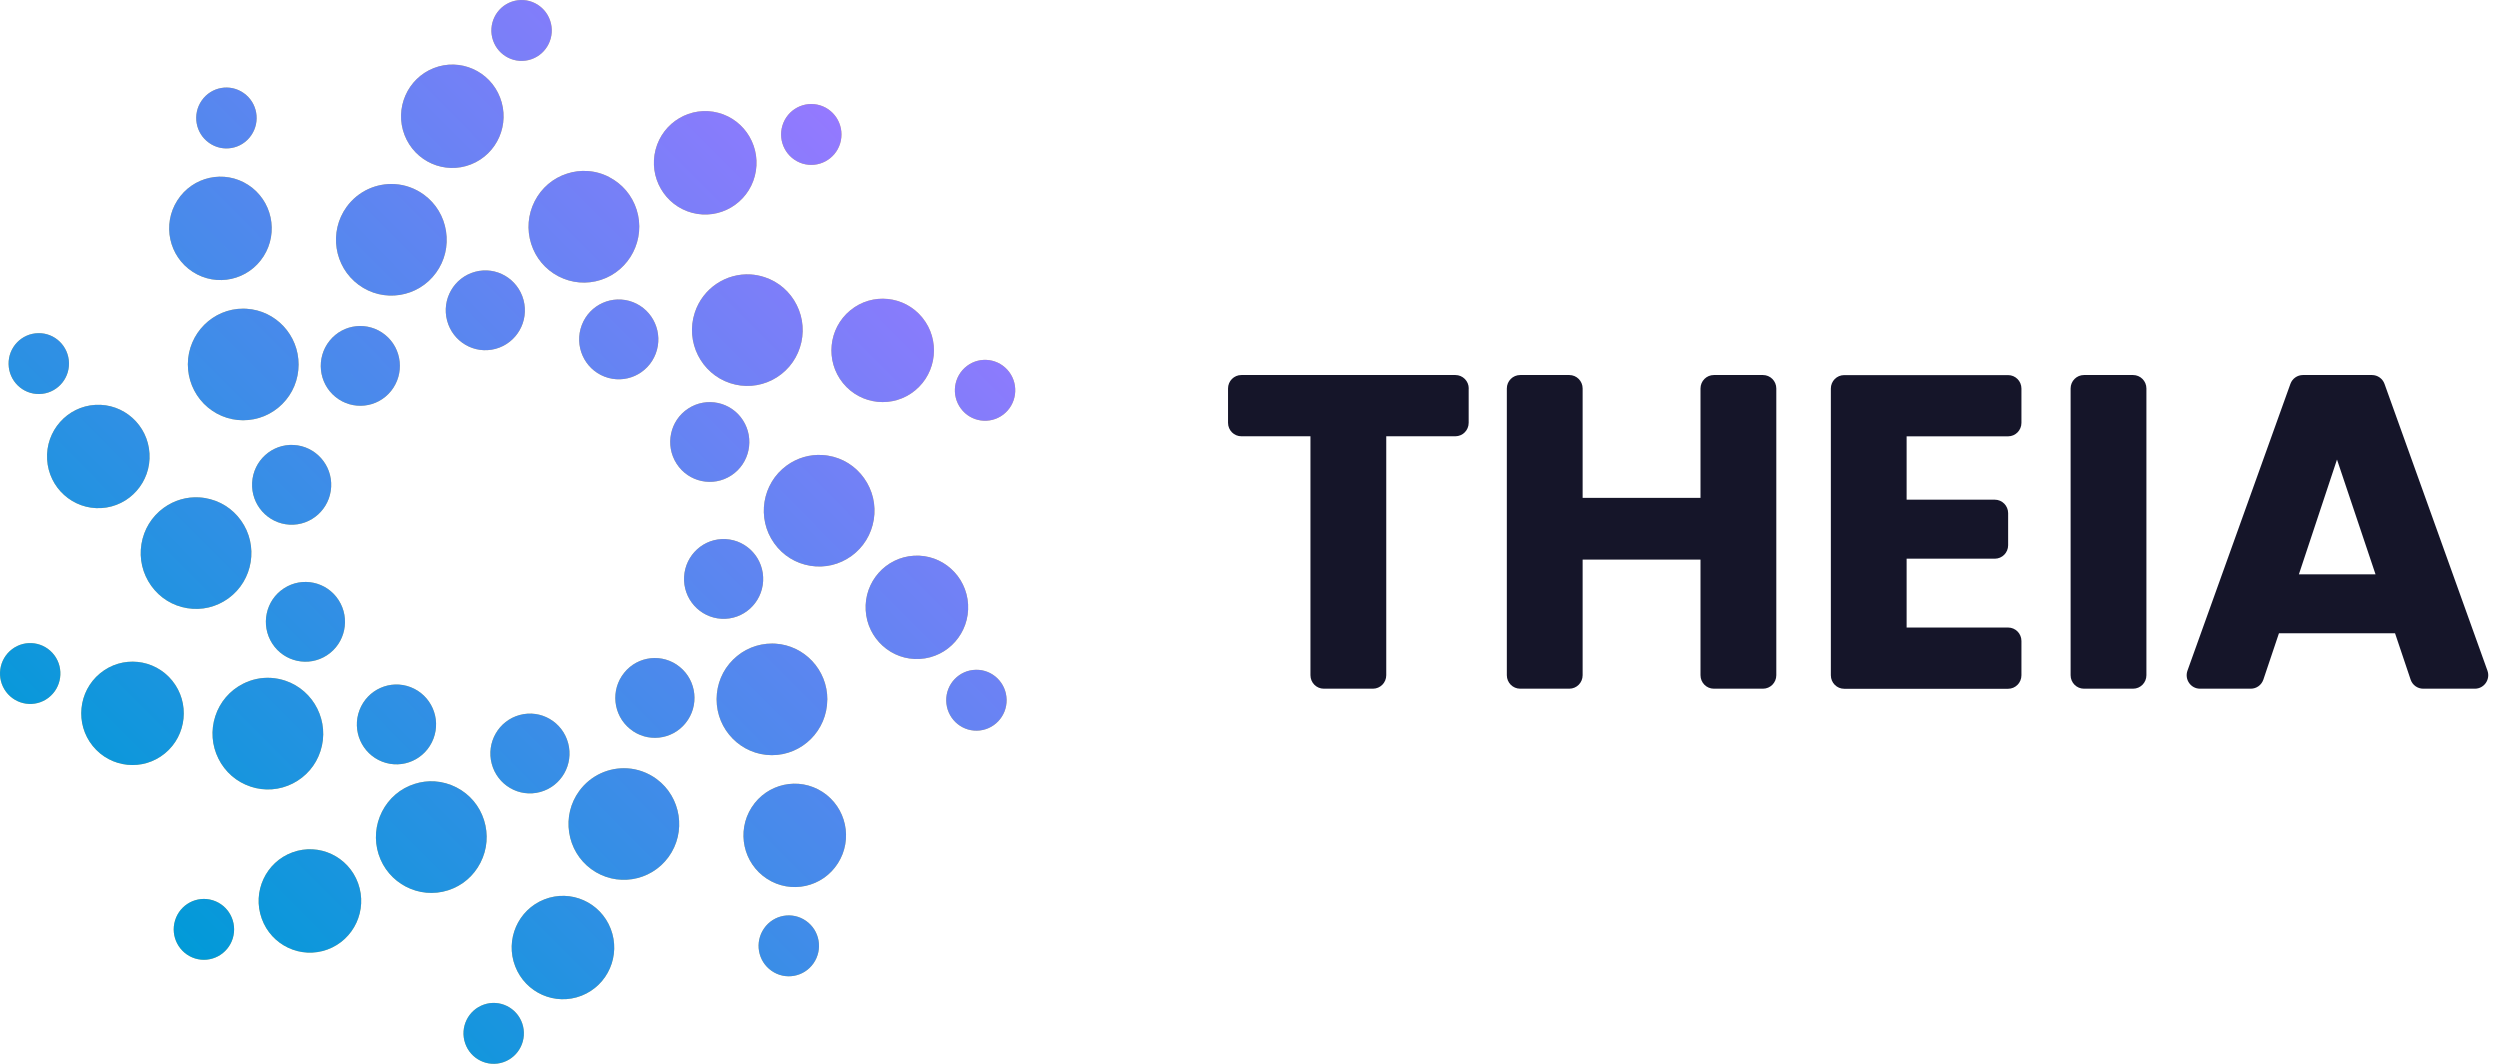
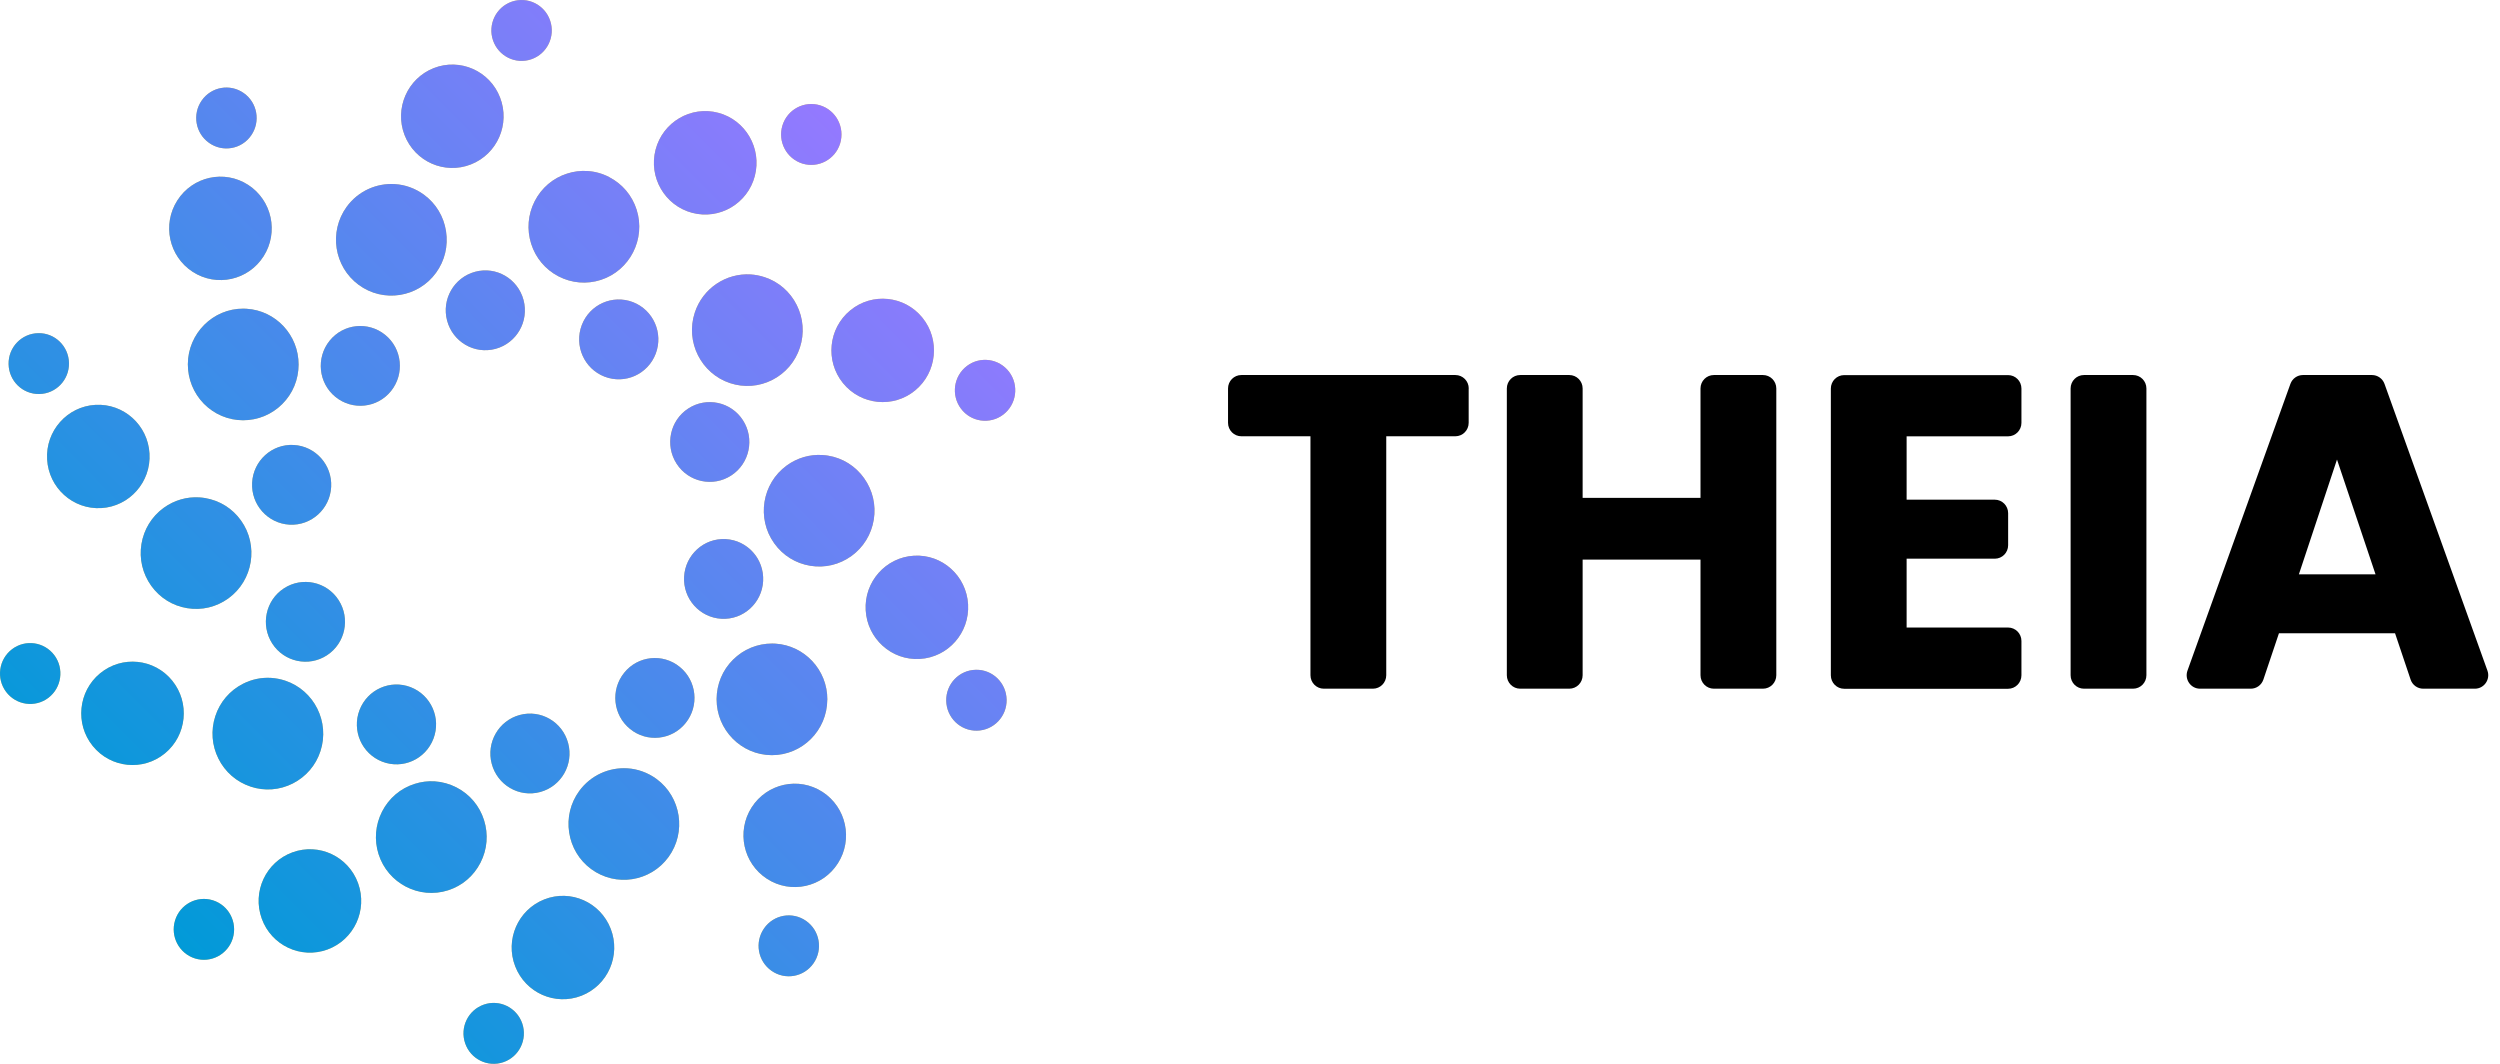
<svg xmlns="http://www.w3.org/2000/svg" width="94" height="40" viewBox="0 0 94 40" fill="none">
  <path d="M22.227 32.676C23.153 33.359 24.458 33.157 25.137 32.223C25.815 31.29 25.613 29.974 24.688 29.291C24.354 29.046 23.972 28.913 23.588 28.889C22.905 28.847 22.213 29.146 21.778 29.743C21.449 30.196 21.315 30.749 21.401 31.304C21.486 31.857 21.778 32.345 22.227 32.676Z" fill="#E9C259" />
  <path d="M31.108 26.304C31.113 25.188 30.247 24.269 29.155 24.201C29.116 24.199 29.076 24.197 29.035 24.197C28.479 24.197 27.956 24.411 27.56 24.806C27.164 25.2 26.947 25.727 26.944 26.287C26.94 27.445 27.87 28.387 29.016 28.394C30.164 28.399 31.102 27.461 31.106 26.304H31.108Z" fill="#E9C259" />
  <path d="M32.488 17.977C32.164 17.522 31.683 17.221 31.134 17.132C31.064 17.12 30.993 17.113 30.923 17.109C30.446 17.078 29.977 17.216 29.583 17.501C28.652 18.177 28.44 19.491 29.111 20.429C29.435 20.884 29.916 21.182 30.465 21.273C31.016 21.364 31.564 21.231 32.016 20.905C32.467 20.578 32.763 20.093 32.854 19.54C32.944 18.987 32.812 18.431 32.488 17.977Z" fill="#E9C259" />
  <path d="M22.907 6.659C22.646 6.523 22.366 6.446 22.083 6.43C21.829 6.414 21.572 6.446 21.32 6.528C20.79 6.698 20.359 7.067 20.104 7.566C19.85 8.065 19.803 8.632 19.972 9.167C20.141 9.701 20.507 10.135 21.002 10.392C21.498 10.648 22.06 10.695 22.59 10.525C23.683 10.172 24.287 8.987 23.938 7.886C23.768 7.351 23.403 6.918 22.907 6.661V6.659Z" fill="#E9C259" />
  <path d="M28.75 10.422C28.576 10.364 28.4 10.331 28.227 10.319C27.305 10.263 26.424 10.832 26.123 11.757C25.764 12.855 26.359 14.043 27.449 14.405C27.977 14.58 28.541 14.538 29.037 14.286C29.532 14.034 29.902 13.602 30.076 13.07C30.25 12.538 30.208 11.969 29.958 11.47C29.708 10.97 29.28 10.597 28.752 10.422H28.75Z" fill="#E9C259" />
  <path d="M16.852 33.474C17.382 33.303 17.813 32.935 18.067 32.435C18.322 31.936 18.368 31.369 18.199 30.835C18.03 30.301 17.665 29.867 17.169 29.61C16.908 29.475 16.628 29.398 16.345 29.379C16.091 29.363 15.834 29.395 15.581 29.477C15.051 29.647 14.621 30.016 14.366 30.515C14.112 31.015 14.065 31.582 14.234 32.116C14.584 33.217 15.76 33.826 16.852 33.474Z" fill="#E9C259" />
  <path d="M9.422 29.577C9.95 29.752 10.514 29.71 11.01 29.458C11.505 29.206 11.876 28.775 12.049 28.243C12.408 27.144 11.813 25.956 10.723 25.592C10.549 25.534 10.373 25.501 10.195 25.489C9.832 25.466 9.468 25.541 9.135 25.711C8.64 25.963 8.269 26.395 8.096 26.927C7.922 27.459 7.964 28.028 8.214 28.527C8.464 29.027 8.892 29.4 9.42 29.575L9.422 29.577Z" fill="#E9C259" />
  <path d="M7.063 13.695C7.063 14.255 7.276 14.783 7.667 15.182C8.059 15.578 8.582 15.8 9.137 15.802C9.693 15.802 10.216 15.588 10.612 15.193C11.008 14.799 11.225 14.272 11.227 13.712C11.232 12.597 10.366 11.677 9.274 11.61C9.235 11.607 9.195 11.605 9.153 11.605C8.005 11.6 7.068 12.538 7.063 13.695Z" fill="#E9C259" />
  <path d="M5.684 22.023C6.008 22.477 6.489 22.778 7.038 22.867C7.586 22.958 8.137 22.825 8.589 22.498C9.519 21.822 9.732 20.508 9.061 19.57C8.737 19.115 8.255 18.817 7.707 18.726C7.637 18.714 7.566 18.707 7.496 18.702C7.019 18.672 6.549 18.81 6.156 19.094C5.705 19.421 5.408 19.906 5.318 20.459C5.228 21.012 5.36 21.567 5.684 22.023Z" fill="#E9C259" />
  <path d="M15.945 7.324C15.611 7.079 15.23 6.946 14.845 6.922C14.162 6.88 13.47 7.179 13.035 7.776C12.357 8.71 12.558 10.025 13.484 10.709C14.41 11.393 15.716 11.19 16.394 10.257C16.723 9.804 16.857 9.251 16.771 8.696C16.686 8.143 16.394 7.655 15.945 7.324Z" fill="#E9C259" />
  <path d="M30.31 34.627C29.796 34.263 29.088 34.389 28.729 34.907C28.368 35.425 28.493 36.139 29.007 36.5C29.52 36.864 30.229 36.738 30.588 36.22C30.949 35.702 30.824 34.988 30.31 34.627Z" fill="#E9C259" />
  <path d="M18.195 37.772C17.602 37.977 17.285 38.628 17.489 39.225C17.692 39.823 18.338 40.142 18.931 39.937C19.523 39.732 19.84 39.081 19.637 38.483C19.433 37.886 18.787 37.566 18.195 37.772Z" fill="#E9C259" />
  <path d="M8.001 33.85C7.401 33.665 6.767 34.004 6.582 34.608C6.397 35.212 6.735 35.851 7.334 36.038C7.934 36.222 8.568 35.884 8.753 35.28C8.936 34.675 8.6 34.036 8.001 33.85Z" fill="#E9C259" />
  <path d="M0.453 24.41C-0.047 24.79 -0.149 25.506 0.228 26.012C0.605 26.516 1.316 26.619 1.818 26.239C2.318 25.858 2.42 25.142 2.043 24.636C1.665 24.132 0.955 24.029 0.453 24.41Z" fill="#E9C259" />
  <path d="M1.478 14.815C2.105 14.804 2.605 14.283 2.594 13.651C2.582 13.019 2.066 12.515 1.439 12.527C0.811 12.538 0.311 13.059 0.323 13.691C0.334 14.323 0.851 14.827 1.478 14.815Z" fill="#E9C259" />
  <path d="M7.862 5.373C8.376 5.737 9.084 5.611 9.443 5.093C9.804 4.575 9.679 3.861 9.165 3.5C8.651 3.136 7.943 3.262 7.584 3.78C7.223 4.298 7.348 5.012 7.862 5.373Z" fill="#E9C259" />
  <path d="M19.979 2.228C20.572 2.023 20.889 1.372 20.685 0.774C20.482 0.177 19.836 -0.143 19.243 0.063C18.651 0.268 18.334 0.919 18.537 1.516C18.741 2.114 19.387 2.433 19.979 2.228Z" fill="#E9C259" />
  <path d="M30.171 6.15C30.77 6.334 31.405 5.996 31.59 5.392C31.773 4.787 31.437 4.148 30.838 3.961C30.238 3.777 29.604 4.115 29.419 4.72C29.236 5.324 29.572 5.963 30.171 6.15Z" fill="#E9C259" />
  <path d="M37.721 15.59C38.221 15.21 38.323 14.493 37.946 13.987C37.569 13.483 36.858 13.38 36.356 13.761C35.856 14.141 35.754 14.857 36.131 15.364C36.509 15.87 37.219 15.97 37.721 15.59Z" fill="#E9C259" />
  <path d="M37.849 26.308C37.837 25.676 37.321 25.172 36.694 25.184C36.066 25.195 35.566 25.716 35.578 26.348C35.59 26.98 36.106 27.484 36.733 27.473C37.36 27.461 37.86 26.941 37.849 26.308Z" fill="#E9C259" />
  <path d="M23.468 25.298C23.984 24.654 24.921 24.554 25.56 25.077C26.199 25.597 26.299 26.542 25.78 27.186C25.264 27.83 24.326 27.93 23.688 27.407C23.049 26.887 22.949 25.942 23.468 25.298Z" fill="#E9C259" />
  <path d="M19.542 26.883C18.748 27.097 18.276 27.919 18.489 28.719C18.702 29.519 19.516 29.995 20.31 29.78C21.104 29.566 21.576 28.744 21.363 27.944C21.151 27.144 20.336 26.668 19.542 26.883Z" fill="#E9C259" />
  <path d="M14.373 28.639C15.142 28.936 16 28.551 16.297 27.776C16.593 27.001 16.209 26.136 15.44 25.837C14.672 25.541 13.813 25.926 13.517 26.701C13.223 27.475 13.605 28.341 14.373 28.639Z" fill="#E9C259" />
  <path d="M12.294 24.638C12.984 24.188 13.179 23.257 12.732 22.564C12.285 21.869 11.362 21.672 10.674 22.123C9.984 22.573 9.79 23.504 10.237 24.197C10.684 24.892 11.607 25.088 12.294 24.638Z" fill="#E9C259" />
  <path d="M10.887 19.727C11.709 19.771 12.408 19.134 12.452 18.308C12.496 17.482 11.864 16.775 11.045 16.731C10.223 16.686 9.524 17.323 9.48 18.149C9.436 18.977 10.068 19.682 10.887 19.727Z" fill="#E9C259" />
  <path d="M14.704 14.701C15.22 14.057 15.123 13.112 14.484 12.592C13.845 12.072 12.908 12.169 12.392 12.813C11.876 13.457 11.973 14.402 12.612 14.923C13.251 15.443 14.188 15.345 14.704 14.701Z" fill="#E9C259" />
  <path d="M18.632 13.117C19.426 12.902 19.898 12.081 19.685 11.281C19.472 10.48 18.658 10.004 17.864 10.219C17.07 10.434 16.598 11.255 16.811 12.055C17.023 12.855 17.838 13.331 18.632 13.117Z" fill="#E9C259" />
  <path d="M24.655 13.299C24.949 12.524 24.567 11.659 23.799 11.36C23.03 11.064 22.171 11.449 21.875 12.223C21.581 12.998 21.963 13.864 22.732 14.162C23.5 14.459 24.359 14.074 24.655 13.299Z" fill="#E9C259" />
  <path d="M27.497 17.876C28.187 17.426 28.382 16.495 27.935 15.802C27.488 15.107 26.565 14.911 25.877 15.361C25.187 15.811 24.993 16.742 25.44 17.435C25.887 18.131 26.81 18.326 27.497 17.876Z" fill="#E9C259" />
  <path d="M27.13 23.266C27.951 23.31 28.65 22.673 28.694 21.848C28.738 21.019 28.106 20.315 27.287 20.27C26.465 20.226 25.766 20.863 25.722 21.689C25.678 22.517 26.31 23.222 27.13 23.266Z" fill="#E9C259" />
  <path d="M30.926 29.776C30.03 29.195 28.838 29.456 28.261 30.359C27.685 31.262 27.944 32.464 28.84 33.044C29.736 33.625 30.928 33.364 31.504 32.461C32.081 31.558 31.821 30.357 30.926 29.776Z" fill="#E9C259" />
  <path d="M20.468 33.817C19.475 34.206 18.984 35.333 19.371 36.332C19.757 37.333 20.875 37.828 21.866 37.438C22.859 37.048 23.35 35.921 22.963 34.923C22.576 33.922 21.458 33.427 20.468 33.817Z" fill="#E9C259" />
  <path d="M12.312 35.702C13.312 35.335 13.829 34.22 13.465 33.212C13.101 32.203 11.995 31.682 10.995 32.049C9.994 32.415 9.477 33.53 9.841 34.539C10.204 35.548 11.311 36.069 12.312 35.702Z" fill="#E9C259" />
  <path d="M3.763 25.317C2.939 25.996 2.816 27.221 3.489 28.051C4.163 28.882 5.378 29.006 6.202 28.326C7.026 27.648 7.149 26.423 6.475 25.592C5.802 24.761 4.587 24.638 3.763 25.317Z" fill="#E9C259" />
  <path d="M1.772 17.274C1.832 18.345 2.744 19.164 3.807 19.104C4.869 19.043 5.684 18.123 5.621 17.053C5.561 15.982 4.649 15.163 3.587 15.223C2.524 15.284 1.709 16.203 1.772 17.274Z" fill="#E9C259" />
  <path d="M7.246 10.221C8.142 10.802 9.334 10.541 9.91 9.638C10.487 8.735 10.227 7.533 9.332 6.952C8.436 6.371 7.244 6.633 6.668 7.536C6.091 8.439 6.35 9.64 7.246 10.221Z" fill="#E9C259" />
  <path d="M17.706 6.182C18.699 5.793 19.19 4.666 18.803 3.667C18.417 2.666 17.299 2.172 16.308 2.561C15.318 2.951 14.825 4.078 15.211 5.077C15.598 6.077 16.716 6.572 17.706 6.182Z" fill="#E9C259" />
  <path d="M26.025 8.002C27.055 8.275 28.111 7.655 28.382 6.616C28.652 5.578 28.037 4.514 27.007 4.241C25.977 3.968 24.921 4.589 24.65 5.627C24.38 6.665 24.995 7.729 26.025 8.002Z" fill="#E9C259" />
  <path d="M34.409 14.68C35.233 14.001 35.356 12.776 34.682 11.945C34.009 11.115 32.794 10.991 31.97 11.67C31.145 12.349 31.023 13.574 31.696 14.405C32.37 15.235 33.585 15.359 34.409 14.68Z" fill="#E9C259" />
  <path d="M36.4 22.725C36.34 21.654 35.428 20.832 34.365 20.895C33.303 20.956 32.488 21.875 32.55 22.946C32.611 24.017 33.523 24.839 34.585 24.776C35.648 24.715 36.46 23.796 36.4 22.725Z" fill="#E9C259" />
  <path d="M22.227 32.676C23.153 33.359 24.458 33.157 25.137 32.223C25.815 31.29 25.613 29.974 24.688 29.291C24.354 29.046 23.972 28.913 23.588 28.889C22.905 28.847 22.213 29.146 21.778 29.743C21.449 30.196 21.315 30.749 21.401 31.304C21.486 31.857 21.778 32.345 22.227 32.676Z" fill="url(#paint0_linear_32364_8593)" />
  <path d="M31.108 26.304C31.113 25.188 30.247 24.269 29.155 24.201C29.116 24.199 29.076 24.197 29.035 24.197C28.479 24.197 27.956 24.411 27.56 24.806C27.164 25.2 26.947 25.727 26.944 26.287C26.94 27.445 27.87 28.387 29.016 28.394C30.164 28.399 31.102 27.461 31.106 26.304H31.108Z" fill="url(#paint1_linear_32364_8593)" />
  <path d="M32.488 17.977C32.164 17.522 31.683 17.221 31.134 17.132C31.064 17.12 30.993 17.113 30.923 17.109C30.446 17.078 29.977 17.216 29.583 17.501C28.652 18.177 28.44 19.491 29.111 20.429C29.435 20.884 29.916 21.182 30.465 21.273C31.016 21.364 31.564 21.231 32.016 20.905C32.467 20.578 32.763 20.093 32.854 19.54C32.944 18.987 32.812 18.431 32.488 17.977Z" fill="url(#paint2_linear_32364_8593)" />
  <path d="M22.907 6.659C22.646 6.523 22.366 6.446 22.083 6.43C21.829 6.414 21.572 6.446 21.32 6.528C20.79 6.698 20.359 7.067 20.104 7.566C19.85 8.065 19.803 8.632 19.972 9.167C20.141 9.701 20.507 10.135 21.002 10.392C21.498 10.648 22.06 10.695 22.59 10.525C23.683 10.172 24.287 8.987 23.938 7.886C23.768 7.351 23.403 6.918 22.907 6.661V6.659Z" fill="url(#paint3_linear_32364_8593)" />
  <path d="M28.75 10.422C28.576 10.364 28.4 10.331 28.227 10.319C27.305 10.263 26.424 10.832 26.123 11.757C25.764 12.855 26.359 14.043 27.449 14.405C27.977 14.58 28.541 14.538 29.037 14.286C29.532 14.034 29.902 13.602 30.076 13.07C30.25 12.538 30.208 11.969 29.958 11.47C29.708 10.97 29.28 10.597 28.752 10.422H28.75Z" fill="url(#paint4_linear_32364_8593)" />
  <path d="M16.852 33.474C17.382 33.303 17.813 32.935 18.067 32.435C18.322 31.936 18.368 31.369 18.199 30.835C18.03 30.301 17.665 29.867 17.169 29.61C16.908 29.475 16.628 29.398 16.345 29.379C16.091 29.363 15.834 29.395 15.581 29.477C15.051 29.647 14.621 30.016 14.366 30.515C14.112 31.015 14.065 31.582 14.234 32.116C14.584 33.217 15.76 33.826 16.852 33.474Z" fill="url(#paint5_linear_32364_8593)" />
  <path d="M9.422 29.577C9.95 29.752 10.514 29.71 11.01 29.458C11.505 29.206 11.876 28.775 12.049 28.243C12.408 27.144 11.813 25.956 10.723 25.592C10.549 25.534 10.373 25.501 10.195 25.489C9.832 25.466 9.468 25.541 9.135 25.711C8.64 25.963 8.269 26.395 8.096 26.927C7.922 27.459 7.964 28.028 8.214 28.527C8.464 29.027 8.892 29.4 9.42 29.575L9.422 29.577Z" fill="url(#paint6_linear_32364_8593)" />
  <path d="M7.063 13.695C7.063 14.255 7.276 14.783 7.667 15.182C8.059 15.578 8.582 15.8 9.137 15.802C9.693 15.802 10.216 15.588 10.612 15.193C11.008 14.799 11.225 14.272 11.227 13.712C11.232 12.597 10.366 11.677 9.274 11.61C9.235 11.607 9.195 11.605 9.153 11.605C8.005 11.6 7.068 12.538 7.063 13.695Z" fill="url(#paint7_linear_32364_8593)" />
  <path d="M5.684 22.023C6.008 22.477 6.489 22.778 7.038 22.867C7.586 22.958 8.137 22.825 8.589 22.498C9.519 21.822 9.732 20.508 9.061 19.57C8.737 19.115 8.255 18.817 7.707 18.726C7.637 18.714 7.566 18.707 7.496 18.702C7.019 18.672 6.549 18.81 6.156 19.094C5.705 19.421 5.408 19.906 5.318 20.459C5.228 21.012 5.36 21.567 5.684 22.023Z" fill="url(#paint8_linear_32364_8593)" />
  <path d="M15.945 7.324C15.611 7.079 15.23 6.946 14.845 6.922C14.162 6.88 13.47 7.179 13.035 7.776C12.357 8.71 12.558 10.025 13.484 10.709C14.41 11.393 15.716 11.19 16.394 10.257C16.723 9.804 16.857 9.251 16.771 8.696C16.686 8.143 16.394 7.655 15.945 7.324Z" fill="url(#paint9_linear_32364_8593)" />
  <path d="M30.31 34.627C29.796 34.263 29.088 34.389 28.729 34.907C28.368 35.425 28.493 36.139 29.007 36.5C29.52 36.864 30.229 36.738 30.588 36.22C30.949 35.702 30.824 34.988 30.31 34.627Z" fill="url(#paint10_linear_32364_8593)" />
  <path d="M18.195 37.772C17.602 37.977 17.285 38.628 17.489 39.225C17.692 39.823 18.338 40.142 18.931 39.937C19.523 39.732 19.84 39.081 19.637 38.483C19.433 37.886 18.787 37.566 18.195 37.772Z" fill="url(#paint11_linear_32364_8593)" />
  <path d="M8.001 33.85C7.401 33.665 6.767 34.004 6.582 34.608C6.397 35.212 6.735 35.851 7.334 36.038C7.934 36.222 8.568 35.884 8.753 35.28C8.936 34.675 8.6 34.036 8.001 33.85Z" fill="url(#paint12_linear_32364_8593)" />
  <path d="M0.453 24.41C-0.047 24.79 -0.149 25.506 0.228 26.012C0.605 26.516 1.316 26.619 1.818 26.239C2.318 25.858 2.42 25.142 2.043 24.636C1.665 24.132 0.955 24.029 0.453 24.41Z" fill="url(#paint13_linear_32364_8593)" />
  <path d="M1.478 14.815C2.105 14.804 2.605 14.283 2.594 13.651C2.582 13.019 2.066 12.515 1.439 12.527C0.811 12.538 0.311 13.059 0.323 13.691C0.334 14.323 0.851 14.827 1.478 14.815Z" fill="url(#paint14_linear_32364_8593)" />
  <path d="M7.862 5.373C8.376 5.737 9.084 5.611 9.443 5.093C9.804 4.575 9.679 3.861 9.165 3.5C8.651 3.136 7.943 3.262 7.584 3.78C7.223 4.298 7.348 5.012 7.862 5.373Z" fill="url(#paint15_linear_32364_8593)" />
  <path d="M19.979 2.228C20.572 2.023 20.889 1.372 20.685 0.774C20.482 0.177 19.836 -0.143 19.243 0.063C18.651 0.268 18.334 0.919 18.537 1.516C18.741 2.114 19.387 2.433 19.979 2.228Z" fill="url(#paint16_linear_32364_8593)" />
  <path d="M30.171 6.15C30.77 6.334 31.405 5.996 31.59 5.392C31.773 4.787 31.437 4.148 30.838 3.961C30.238 3.777 29.604 4.115 29.419 4.72C29.236 5.324 29.572 5.963 30.171 6.15Z" fill="url(#paint17_linear_32364_8593)" />
  <path d="M37.721 15.59C38.221 15.21 38.323 14.493 37.946 13.987C37.569 13.483 36.858 13.38 36.356 13.761C35.856 14.141 35.754 14.857 36.131 15.364C36.509 15.87 37.219 15.97 37.721 15.59Z" fill="url(#paint18_linear_32364_8593)" />
  <path d="M37.849 26.308C37.837 25.676 37.321 25.172 36.694 25.184C36.066 25.195 35.566 25.716 35.578 26.348C35.59 26.98 36.106 27.484 36.733 27.473C37.36 27.461 37.86 26.941 37.849 26.308Z" fill="url(#paint19_linear_32364_8593)" />
  <path d="M23.468 25.298C23.984 24.654 24.921 24.554 25.56 25.077C26.199 25.597 26.299 26.542 25.78 27.186C25.264 27.83 24.326 27.93 23.688 27.407C23.049 26.887 22.949 25.942 23.468 25.298Z" fill="url(#paint20_linear_32364_8593)" />
  <path d="M19.542 26.883C18.748 27.097 18.276 27.919 18.489 28.719C18.702 29.519 19.516 29.995 20.31 29.78C21.104 29.566 21.576 28.744 21.363 27.944C21.151 27.144 20.336 26.668 19.542 26.883Z" fill="url(#paint21_linear_32364_8593)" />
  <path d="M14.373 28.639C15.142 28.936 16 28.551 16.297 27.776C16.593 27.001 16.209 26.136 15.44 25.837C14.672 25.541 13.813 25.926 13.517 26.701C13.223 27.475 13.605 28.341 14.373 28.639Z" fill="url(#paint22_linear_32364_8593)" />
  <path d="M12.294 24.638C12.984 24.188 13.179 23.257 12.732 22.564C12.285 21.869 11.362 21.672 10.674 22.123C9.984 22.573 9.79 23.504 10.237 24.197C10.684 24.892 11.607 25.088 12.294 24.638Z" fill="url(#paint23_linear_32364_8593)" />
  <path d="M10.887 19.727C11.709 19.771 12.408 19.134 12.452 18.308C12.496 17.482 11.864 16.775 11.045 16.731C10.223 16.686 9.524 17.323 9.48 18.149C9.436 18.977 10.068 19.682 10.887 19.727Z" fill="url(#paint24_linear_32364_8593)" />
  <path d="M14.704 14.701C15.22 14.057 15.123 13.112 14.484 12.592C13.845 12.072 12.908 12.169 12.392 12.813C11.876 13.457 11.973 14.402 12.612 14.923C13.251 15.443 14.188 15.345 14.704 14.701Z" fill="url(#paint25_linear_32364_8593)" />
  <path d="M18.632 13.117C19.426 12.902 19.898 12.081 19.685 11.281C19.472 10.48 18.658 10.004 17.864 10.219C17.07 10.434 16.598 11.255 16.811 12.055C17.023 12.855 17.838 13.331 18.632 13.117Z" fill="url(#paint26_linear_32364_8593)" />
  <path d="M24.655 13.299C24.949 12.524 24.567 11.659 23.799 11.36C23.03 11.064 22.171 11.449 21.875 12.223C21.581 12.998 21.963 13.864 22.732 14.162C23.5 14.459 24.359 14.074 24.655 13.299Z" fill="url(#paint27_linear_32364_8593)" />
  <path d="M27.497 17.876C28.187 17.426 28.382 16.495 27.935 15.802C27.488 15.107 26.565 14.911 25.877 15.361C25.187 15.811 24.993 16.742 25.44 17.435C25.887 18.131 26.81 18.326 27.497 17.876Z" fill="url(#paint28_linear_32364_8593)" />
  <path d="M27.13 23.266C27.951 23.31 28.65 22.673 28.694 21.848C28.738 21.019 28.106 20.315 27.287 20.27C26.465 20.226 25.766 20.863 25.722 21.689C25.678 22.517 26.31 23.222 27.13 23.266Z" fill="url(#paint29_linear_32364_8593)" />
  <path d="M30.926 29.776C30.03 29.195 28.838 29.456 28.261 30.359C27.685 31.262 27.944 32.464 28.84 33.044C29.736 33.625 30.928 33.364 31.504 32.461C32.081 31.558 31.821 30.357 30.926 29.776Z" fill="url(#paint30_linear_32364_8593)" />
  <path d="M20.468 33.817C19.475 34.206 18.984 35.333 19.371 36.332C19.757 37.333 20.875 37.828 21.866 37.438C22.859 37.048 23.35 35.921 22.963 34.923C22.576 33.922 21.458 33.427 20.468 33.817Z" fill="url(#paint31_linear_32364_8593)" />
  <path d="M12.312 35.702C13.312 35.335 13.829 34.22 13.465 33.212C13.101 32.203 11.995 31.682 10.995 32.049C9.994 32.415 9.477 33.53 9.841 34.539C10.204 35.548 11.311 36.069 12.312 35.702Z" fill="url(#paint32_linear_32364_8593)" />
  <path d="M3.763 25.317C2.939 25.996 2.816 27.221 3.489 28.051C4.163 28.882 5.378 29.006 6.202 28.326C7.026 27.648 7.149 26.423 6.475 25.592C5.802 24.761 4.587 24.638 3.763 25.317Z" fill="url(#paint33_linear_32364_8593)" />
  <path d="M1.772 17.274C1.832 18.345 2.744 19.164 3.807 19.104C4.869 19.043 5.684 18.123 5.621 17.053C5.561 15.982 4.649 15.163 3.587 15.223C2.524 15.284 1.709 16.203 1.772 17.274Z" fill="url(#paint34_linear_32364_8593)" />
  <path d="M7.246 10.221C8.142 10.802 9.334 10.541 9.91 9.638C10.487 8.735 10.227 7.533 9.332 6.952C8.436 6.371 7.244 6.633 6.668 7.536C6.091 8.439 6.35 9.64 7.246 10.221Z" fill="url(#paint35_linear_32364_8593)" />
  <path d="M17.706 6.182C18.699 5.793 19.19 4.666 18.803 3.667C18.417 2.666 17.299 2.172 16.308 2.561C15.318 2.951 14.825 4.078 15.211 5.077C15.598 6.077 16.716 6.572 17.706 6.182Z" fill="url(#paint36_linear_32364_8593)" />
  <path d="M26.025 8.002C27.055 8.275 28.111 7.655 28.382 6.616C28.652 5.578 28.037 4.514 27.007 4.241C25.977 3.968 24.921 4.589 24.65 5.627C24.38 6.665 24.995 7.729 26.025 8.002Z" fill="url(#paint37_linear_32364_8593)" />
  <path d="M34.409 14.68C35.233 14.001 35.356 12.776 34.682 11.945C34.009 11.115 32.794 10.991 31.97 11.67C31.145 12.349 31.023 13.574 31.696 14.405C32.37 15.235 33.585 15.359 34.409 14.68Z" fill="url(#paint38_linear_32364_8593)" />
  <path d="M36.4 22.725C36.34 21.654 35.428 20.832 34.365 20.895C33.303 20.956 32.488 21.875 32.55 22.946C32.611 24.017 33.523 24.839 34.585 24.776C35.648 24.715 36.46 23.796 36.4 22.725Z" fill="url(#paint39_linear_32364_8593)" />
-   <path d="M55.222 14.607V15.898C55.222 16.178 54.998 16.404 54.72 16.404H52.123V25.389C52.123 25.669 51.898 25.895 51.621 25.895H49.776C49.498 25.895 49.273 25.669 49.273 25.389V16.404H46.676C46.399 16.404 46.174 16.178 46.174 15.898V14.607C46.174 14.327 46.399 14.101 46.676 14.101H54.722C55 14.101 55.225 14.327 55.225 14.607H55.222Z" fill="#151529" />
-   <path d="M66.789 14.607V25.389C66.789 25.669 66.564 25.895 66.287 25.895H64.442C64.164 25.895 63.939 25.669 63.939 25.389V21.04H59.507V25.389C59.507 25.669 59.282 25.895 59.005 25.895H57.16C56.882 25.895 56.657 25.669 56.657 25.389V14.607C56.657 14.327 56.882 14.101 57.16 14.101H59.005C59.282 14.101 59.507 14.327 59.507 14.607V18.721H63.939V14.607C63.939 14.327 64.164 14.101 64.442 14.101H66.287C66.564 14.101 66.789 14.327 66.789 14.607Z" fill="#151529" />
-   <path d="M71.689 16.404V18.788H75.004C75.281 18.788 75.506 19.015 75.506 19.295V20.501C75.506 20.781 75.281 21.007 75.004 21.007H71.689V23.595H75.504C75.781 23.595 76.006 23.821 76.006 24.101V25.391C76.006 25.671 75.781 25.898 75.504 25.898H69.342C69.064 25.898 68.84 25.671 68.84 25.391V14.61C68.84 14.33 69.064 14.104 69.342 14.104H75.504C75.781 14.104 76.006 14.33 76.006 14.61V15.9C76.006 16.18 75.781 16.406 75.504 16.406H71.689V16.404Z" fill="#151529" />
-   <path d="M80.705 14.607V25.389C80.705 25.669 80.48 25.895 80.203 25.895H78.358C78.08 25.895 77.855 25.669 77.855 25.389V14.607C77.855 14.327 78.08 14.101 78.358 14.101H80.203C80.48 14.101 80.705 14.327 80.705 14.607Z" fill="#151529" />
-   <path d="M90.054 23.812H85.688L85.103 25.552C85.033 25.758 84.844 25.895 84.628 25.895H82.721C82.374 25.895 82.131 25.548 82.249 25.216L86.119 14.435C86.191 14.234 86.38 14.101 86.591 14.101H89.186C89.397 14.101 89.586 14.234 89.658 14.435L93.528 25.216C93.646 25.545 93.403 25.895 93.056 25.895H91.114C90.899 25.895 90.707 25.758 90.639 25.552L90.054 23.812ZM89.32 21.595L87.871 17.279L86.438 21.595H89.323H89.32Z" fill="#151529" />
+   <path d="M55.222 14.607V15.898C55.222 16.178 54.998 16.404 54.72 16.404H52.123V25.389C52.123 25.669 51.898 25.895 51.621 25.895H49.776C49.498 25.895 49.273 25.669 49.273 25.389V16.404H46.676C46.399 16.404 46.174 16.178 46.174 15.898V14.607C46.174 14.327 46.399 14.101 46.676 14.101H54.722C55 14.101 55.225 14.327 55.225 14.607H55.222Z" fill="currentColor" />
+   <path d="M66.789 14.607V25.389C66.789 25.669 66.564 25.895 66.287 25.895H64.442C64.164 25.895 63.939 25.669 63.939 25.389V21.04H59.507V25.389C59.507 25.669 59.282 25.895 59.005 25.895H57.16C56.882 25.895 56.657 25.669 56.657 25.389V14.607C56.657 14.327 56.882 14.101 57.16 14.101H59.005C59.282 14.101 59.507 14.327 59.507 14.607V18.721H63.939V14.607C63.939 14.327 64.164 14.101 64.442 14.101H66.287C66.564 14.101 66.789 14.327 66.789 14.607Z" fill="currentColor" />
+   <path d="M71.689 16.404V18.788H75.004C75.281 18.788 75.506 19.015 75.506 19.295V20.501C75.506 20.781 75.281 21.007 75.004 21.007H71.689V23.595H75.504C75.781 23.595 76.006 23.821 76.006 24.101V25.391C76.006 25.671 75.781 25.898 75.504 25.898H69.342C69.064 25.898 68.84 25.671 68.84 25.391V14.61C68.84 14.33 69.064 14.104 69.342 14.104H75.504C75.781 14.104 76.006 14.33 76.006 14.61V15.9C76.006 16.18 75.781 16.406 75.504 16.406H71.689V16.404Z" fill="currentColor" />
+   <path d="M80.705 14.607V25.389C80.705 25.669 80.48 25.895 80.203 25.895H78.358C78.08 25.895 77.855 25.669 77.855 25.389V14.607C77.855 14.327 78.08 14.101 78.358 14.101H80.203C80.48 14.101 80.705 14.327 80.705 14.607Z" fill="currentColor" />
+   <path d="M90.054 23.812H85.688L85.103 25.552C85.033 25.758 84.844 25.895 84.628 25.895H82.721C82.374 25.895 82.131 25.548 82.249 25.216L86.119 14.435C86.191 14.234 86.38 14.101 86.591 14.101H89.186C89.397 14.101 89.586 14.234 89.658 14.435L93.528 25.216C93.646 25.545 93.403 25.895 93.056 25.895H91.114C90.899 25.895 90.707 25.758 90.639 25.552L90.054 23.812ZM89.32 21.595L87.871 17.279L86.438 21.595H89.323H89.32Z" fill="currentColor" />
  <defs>
    <linearGradient id="paint0_linear_32364_8593" x1="12.794" y1="41.731" x2="40.866" y2="13.881" gradientUnits="userSpaceOnUse">
      <stop stop-color="#019AD8" />
      <stop offset="1" stop-color="#9479FF" />
    </linearGradient>
    <linearGradient id="paint1_linear_32364_8593" x1="13.255" y1="42.193" x2="41.325" y2="14.343" gradientUnits="userSpaceOnUse">
      <stop stop-color="#019AD8" />
      <stop offset="1" stop-color="#9479FF" />
    </linearGradient>
    <linearGradient id="paint2_linear_32364_8593" x1="10.623" y1="39.54" x2="38.695" y2="11.693" gradientUnits="userSpaceOnUse">
      <stop stop-color="#019AD8" />
      <stop offset="1" stop-color="#9479FF" />
    </linearGradient>
    <linearGradient id="paint3_linear_32364_8593" x1="0.902" y1="29.743" x2="28.974" y2="1.893" gradientUnits="userSpaceOnUse">
      <stop stop-color="#019AD8" />
      <stop offset="1" stop-color="#9479FF" />
    </linearGradient>
    <linearGradient id="paint4_linear_32364_8593" x1="5.906" y1="34.785" x2="33.976" y2="6.935" gradientUnits="userSpaceOnUse">
      <stop stop-color="#019AD8" />
      <stop offset="1" stop-color="#9479FF" />
    </linearGradient>
    <linearGradient id="paint5_linear_32364_8593" x1="9.42" y1="38.327" x2="37.492" y2="10.48" gradientUnits="userSpaceOnUse">
      <stop stop-color="#019AD8" />
      <stop offset="1" stop-color="#9479FF" />
    </linearGradient>
    <linearGradient id="paint6_linear_32364_8593" x1="4.418" y1="33.285" x2="32.489" y2="5.437" gradientUnits="userSpaceOnUse">
      <stop stop-color="#019AD8" />
      <stop offset="1" stop-color="#9479FF" />
    </linearGradient>
    <linearGradient id="paint7_linear_32364_8593" x1="-2.932" y1="25.877" x2="25.138" y2="-1.97" gradientUnits="userSpaceOnUse">
      <stop stop-color="#019AD8" />
      <stop offset="1" stop-color="#9479FF" />
    </linearGradient>
    <linearGradient id="paint8_linear_32364_8593" x1="-0.3" y1="28.53" x2="27.77" y2="0.68" gradientUnits="userSpaceOnUse">
      <stop stop-color="#019AD8" />
      <stop offset="1" stop-color="#9479FF" />
    </linearGradient>
    <linearGradient id="paint9_linear_32364_8593" x1="-2.473" y1="26.341" x2="25.599" y2="-1.508" gradientUnits="userSpaceOnUse">
      <stop stop-color="#019AD8" />
      <stop offset="1" stop-color="#9479FF" />
    </linearGradient>
    <linearGradient id="paint10_linear_32364_8593" x1="18.167" y1="47.146" x2="46.239" y2="19.297" gradientUnits="userSpaceOnUse">
      <stop stop-color="#019AD8" />
      <stop offset="1" stop-color="#9479FF" />
    </linearGradient>
    <linearGradient id="paint11_linear_32364_8593" x1="14.253" y1="43.199" x2="42.322" y2="15.349" gradientUnits="userSpaceOnUse">
      <stop stop-color="#019AD8" />
      <stop offset="1" stop-color="#9479FF" />
    </linearGradient>
    <linearGradient id="paint12_linear_32364_8593" x1="6.864" y1="35.754" x2="34.936" y2="7.904" gradientUnits="userSpaceOnUse">
      <stop stop-color="#019AD8" />
      <stop offset="1" stop-color="#9479FF" />
    </linearGradient>
    <linearGradient id="paint13_linear_32364_8593" x1="-1.172" y1="27.65" x2="26.897" y2="-0.199" gradientUnits="userSpaceOnUse">
      <stop stop-color="#019AD8" />
      <stop offset="1" stop-color="#9479FF" />
    </linearGradient>
    <linearGradient id="paint14_linear_32364_8593" x1="-6.792" y1="21.988" x2="21.279" y2="-5.862" gradientUnits="userSpaceOnUse">
      <stop stop-color="#019AD8" />
      <stop offset="1" stop-color="#9479FF" />
    </linearGradient>
    <linearGradient id="paint15_linear_32364_8593" x1="-7.846" y1="20.926" x2="20.226" y2="-6.923" gradientUnits="userSpaceOnUse">
      <stop stop-color="#019AD8" />
      <stop offset="1" stop-color="#9479FF" />
    </linearGradient>
    <linearGradient id="paint16_linear_32364_8593" x1="-3.929" y1="24.871" x2="24.14" y2="-2.978" gradientUnits="userSpaceOnUse">
      <stop stop-color="#019AD8" />
      <stop offset="1" stop-color="#9479FF" />
    </linearGradient>
    <linearGradient id="paint17_linear_32364_8593" x1="3.457" y1="32.319" x2="31.529" y2="4.469" gradientUnits="userSpaceOnUse">
      <stop stop-color="#019AD8" />
      <stop offset="1" stop-color="#9479FF" />
    </linearGradient>
    <linearGradient id="paint18_linear_32364_8593" x1="11.496" y1="40.419" x2="39.568" y2="12.572" gradientUnits="userSpaceOnUse">
      <stop stop-color="#019AD8" />
      <stop offset="1" stop-color="#9479FF" />
    </linearGradient>
    <linearGradient id="paint19_linear_32364_8593" x1="17.114" y1="46.084" x2="45.186" y2="18.235" gradientUnits="userSpaceOnUse">
      <stop stop-color="#019AD8" />
      <stop offset="1" stop-color="#9479FF" />
    </linearGradient>
    <linearGradient id="paint20_linear_32364_8593" x1="11.026" y1="39.948" x2="39.098" y2="12.099" gradientUnits="userSpaceOnUse">
      <stop stop-color="#019AD8" />
      <stop offset="1" stop-color="#9479FF" />
    </linearGradient>
    <linearGradient id="paint21_linear_32364_8593" x1="9.714" y1="38.625" x2="37.786" y2="10.776" gradientUnits="userSpaceOnUse">
      <stop stop-color="#019AD8" />
      <stop offset="1" stop-color="#9479FF" />
    </linearGradient>
    <linearGradient id="paint22_linear_32364_8593" x1="6.663" y1="35.548" x2="34.733" y2="7.698" gradientUnits="userSpaceOnUse">
      <stop stop-color="#019AD8" />
      <stop offset="1" stop-color="#9479FF" />
    </linearGradient>
    <linearGradient id="paint23_linear_32364_8593" x1="3.036" y1="31.894" x2="31.108" y2="4.045" gradientUnits="userSpaceOnUse">
      <stop stop-color="#019AD8" />
      <stop offset="1" stop-color="#9479FF" />
    </linearGradient>
    <linearGradient id="paint24_linear_32364_8593" x1="0.223" y1="29.057" x2="28.293" y2="1.21" gradientUnits="userSpaceOnUse">
      <stop stop-color="#019AD8" />
      <stop offset="1" stop-color="#9479FF" />
    </linearGradient>
    <linearGradient id="paint25_linear_32364_8593" x1="-0.705" y1="28.121" x2="27.367" y2="0.274" gradientUnits="userSpaceOnUse">
      <stop stop-color="#019AD8" />
      <stop offset="1" stop-color="#9479FF" />
    </linearGradient>
    <linearGradient id="paint26_linear_32364_8593" x1="0.608" y1="29.447" x2="28.68" y2="1.597" gradientUnits="userSpaceOnUse">
      <stop stop-color="#019AD8" />
      <stop offset="1" stop-color="#9479FF" />
    </linearGradient>
    <linearGradient id="paint27_linear_32364_8593" x1="3.661" y1="32.522" x2="31.73" y2="4.675" gradientUnits="userSpaceOnUse">
      <stop stop-color="#019AD8" />
      <stop offset="1" stop-color="#9479FF" />
    </linearGradient>
    <linearGradient id="paint28_linear_32364_8593" x1="7.286" y1="36.175" x2="35.357" y2="8.328" gradientUnits="userSpaceOnUse">
      <stop stop-color="#019AD8" />
      <stop offset="1" stop-color="#9479FF" />
    </linearGradient>
    <linearGradient id="paint29_linear_32364_8593" x1="10.1" y1="39.013" x2="38.17" y2="11.163" gradientUnits="userSpaceOnUse">
      <stop stop-color="#019AD8" />
      <stop offset="1" stop-color="#9479FF" />
    </linearGradient>
    <linearGradient id="paint30_linear_32364_8593" x1="16.22" y1="45.182" x2="44.292" y2="17.334" gradientUnits="userSpaceOnUse">
      <stop stop-color="#019AD8" />
      <stop offset="1" stop-color="#9479FF" />
    </linearGradient>
    <linearGradient id="paint31_linear_32364_8593" x1="13.954" y1="42.897" x2="42.024" y2="15.05" gradientUnits="userSpaceOnUse">
      <stop stop-color="#019AD8" />
      <stop offset="1" stop-color="#9479FF" />
    </linearGradient>
    <linearGradient id="paint32_linear_32364_8593" x1="8.328" y1="37.227" x2="36.398" y2="9.38" gradientUnits="userSpaceOnUse">
      <stop stop-color="#019AD8" />
      <stop offset="1" stop-color="#9479FF" />
    </linearGradient>
    <linearGradient id="paint33_linear_32364_8593" x1="1.494" y1="30.338" x2="29.566" y2="2.49" gradientUnits="userSpaceOnUse">
      <stop stop-color="#019AD8" />
      <stop offset="1" stop-color="#9479FF" />
    </linearGradient>
    <linearGradient id="paint34_linear_32364_8593" x1="-3.941" y1="24.862" x2="24.131" y2="-2.988" gradientUnits="userSpaceOnUse">
      <stop stop-color="#019AD8" />
      <stop offset="1" stop-color="#9479FF" />
    </linearGradient>
    <linearGradient id="paint35_linear_32364_8593" x1="-5.897" y1="22.888" x2="22.173" y2="-4.962" gradientUnits="userSpaceOnUse">
      <stop stop-color="#019AD8" />
      <stop offset="1" stop-color="#9479FF" />
    </linearGradient>
    <linearGradient id="paint36_linear_32364_8593" x1="-3.631" y1="25.172" x2="24.439" y2="-2.677" gradientUnits="userSpaceOnUse">
      <stop stop-color="#019AD8" />
      <stop offset="1" stop-color="#9479FF" />
    </linearGradient>
    <linearGradient id="paint37_linear_32364_8593" x1="1.994" y1="30.842" x2="30.064" y2="2.992" gradientUnits="userSpaceOnUse">
      <stop stop-color="#019AD8" />
      <stop offset="1" stop-color="#9479FF" />
    </linearGradient>
    <linearGradient id="paint38_linear_32364_8593" x1="8.827" y1="37.732" x2="36.899" y2="9.882" gradientUnits="userSpaceOnUse">
      <stop stop-color="#019AD8" />
      <stop offset="1" stop-color="#9479FF" />
    </linearGradient>
    <linearGradient id="paint39_linear_32364_8593" x1="14.262" y1="43.208" x2="42.334" y2="15.36" gradientUnits="userSpaceOnUse">
      <stop stop-color="#019AD8" />
      <stop offset="1" stop-color="#9479FF" />
    </linearGradient>
  </defs>
</svg>
